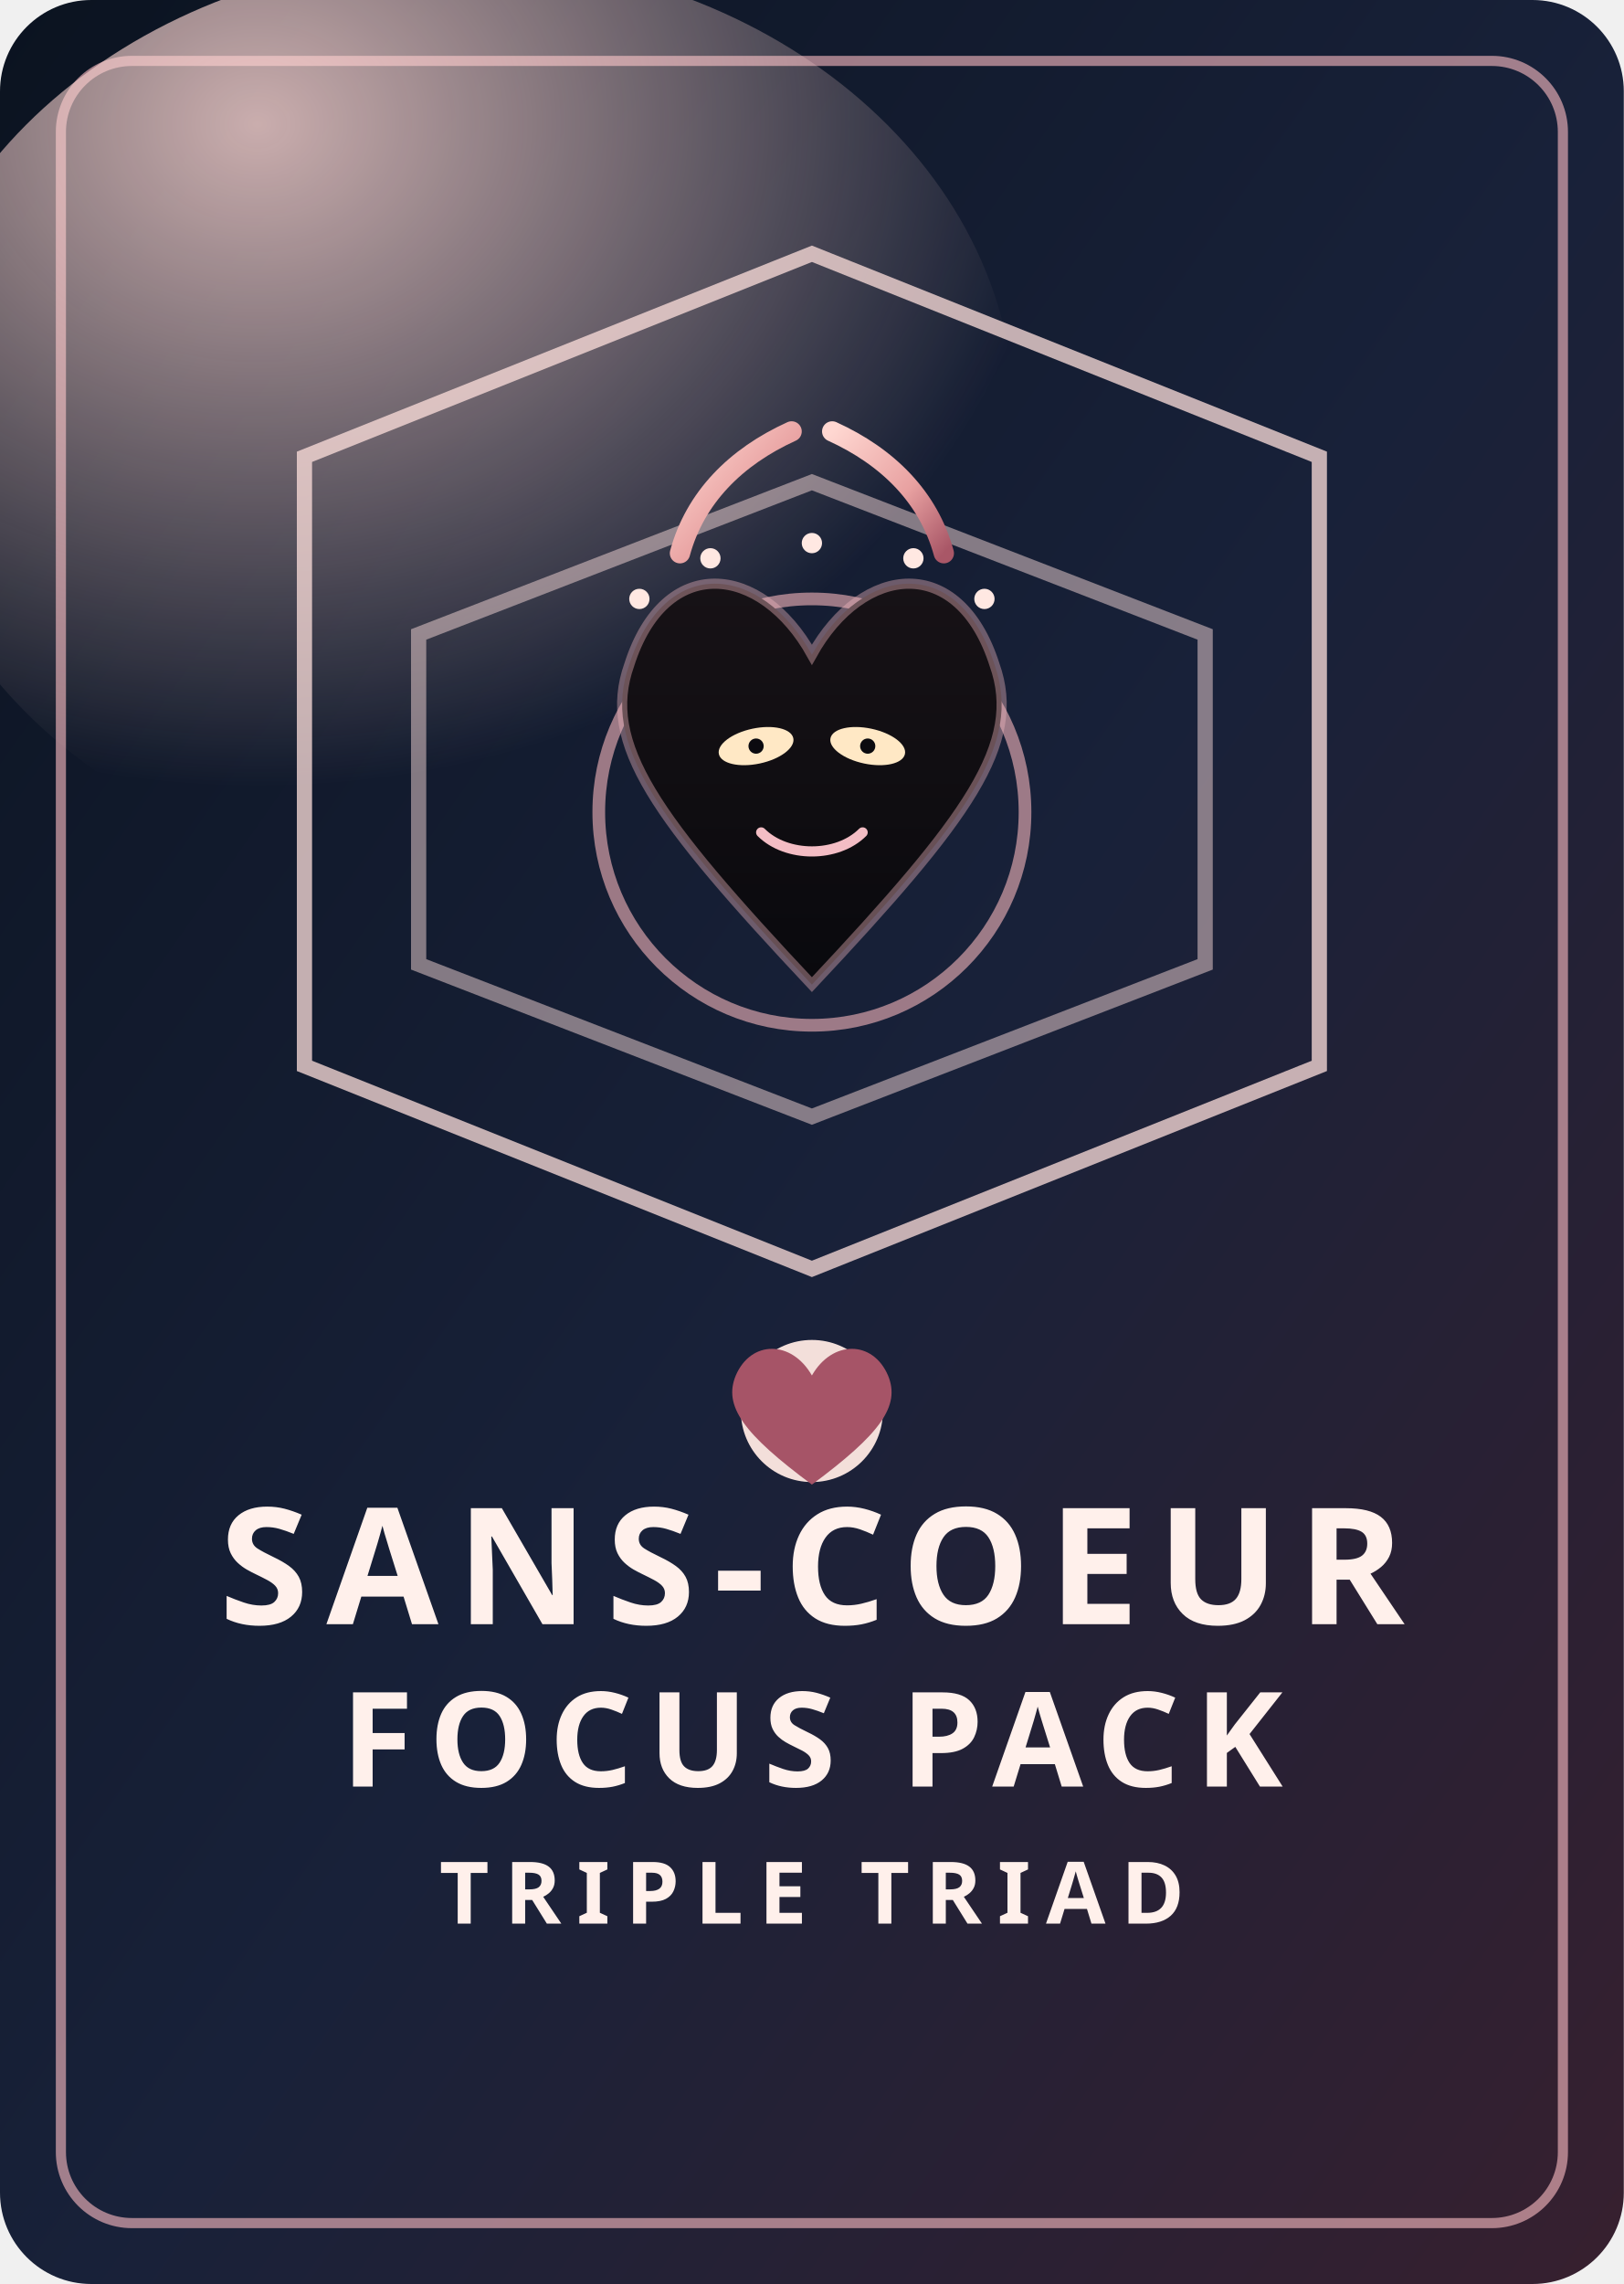
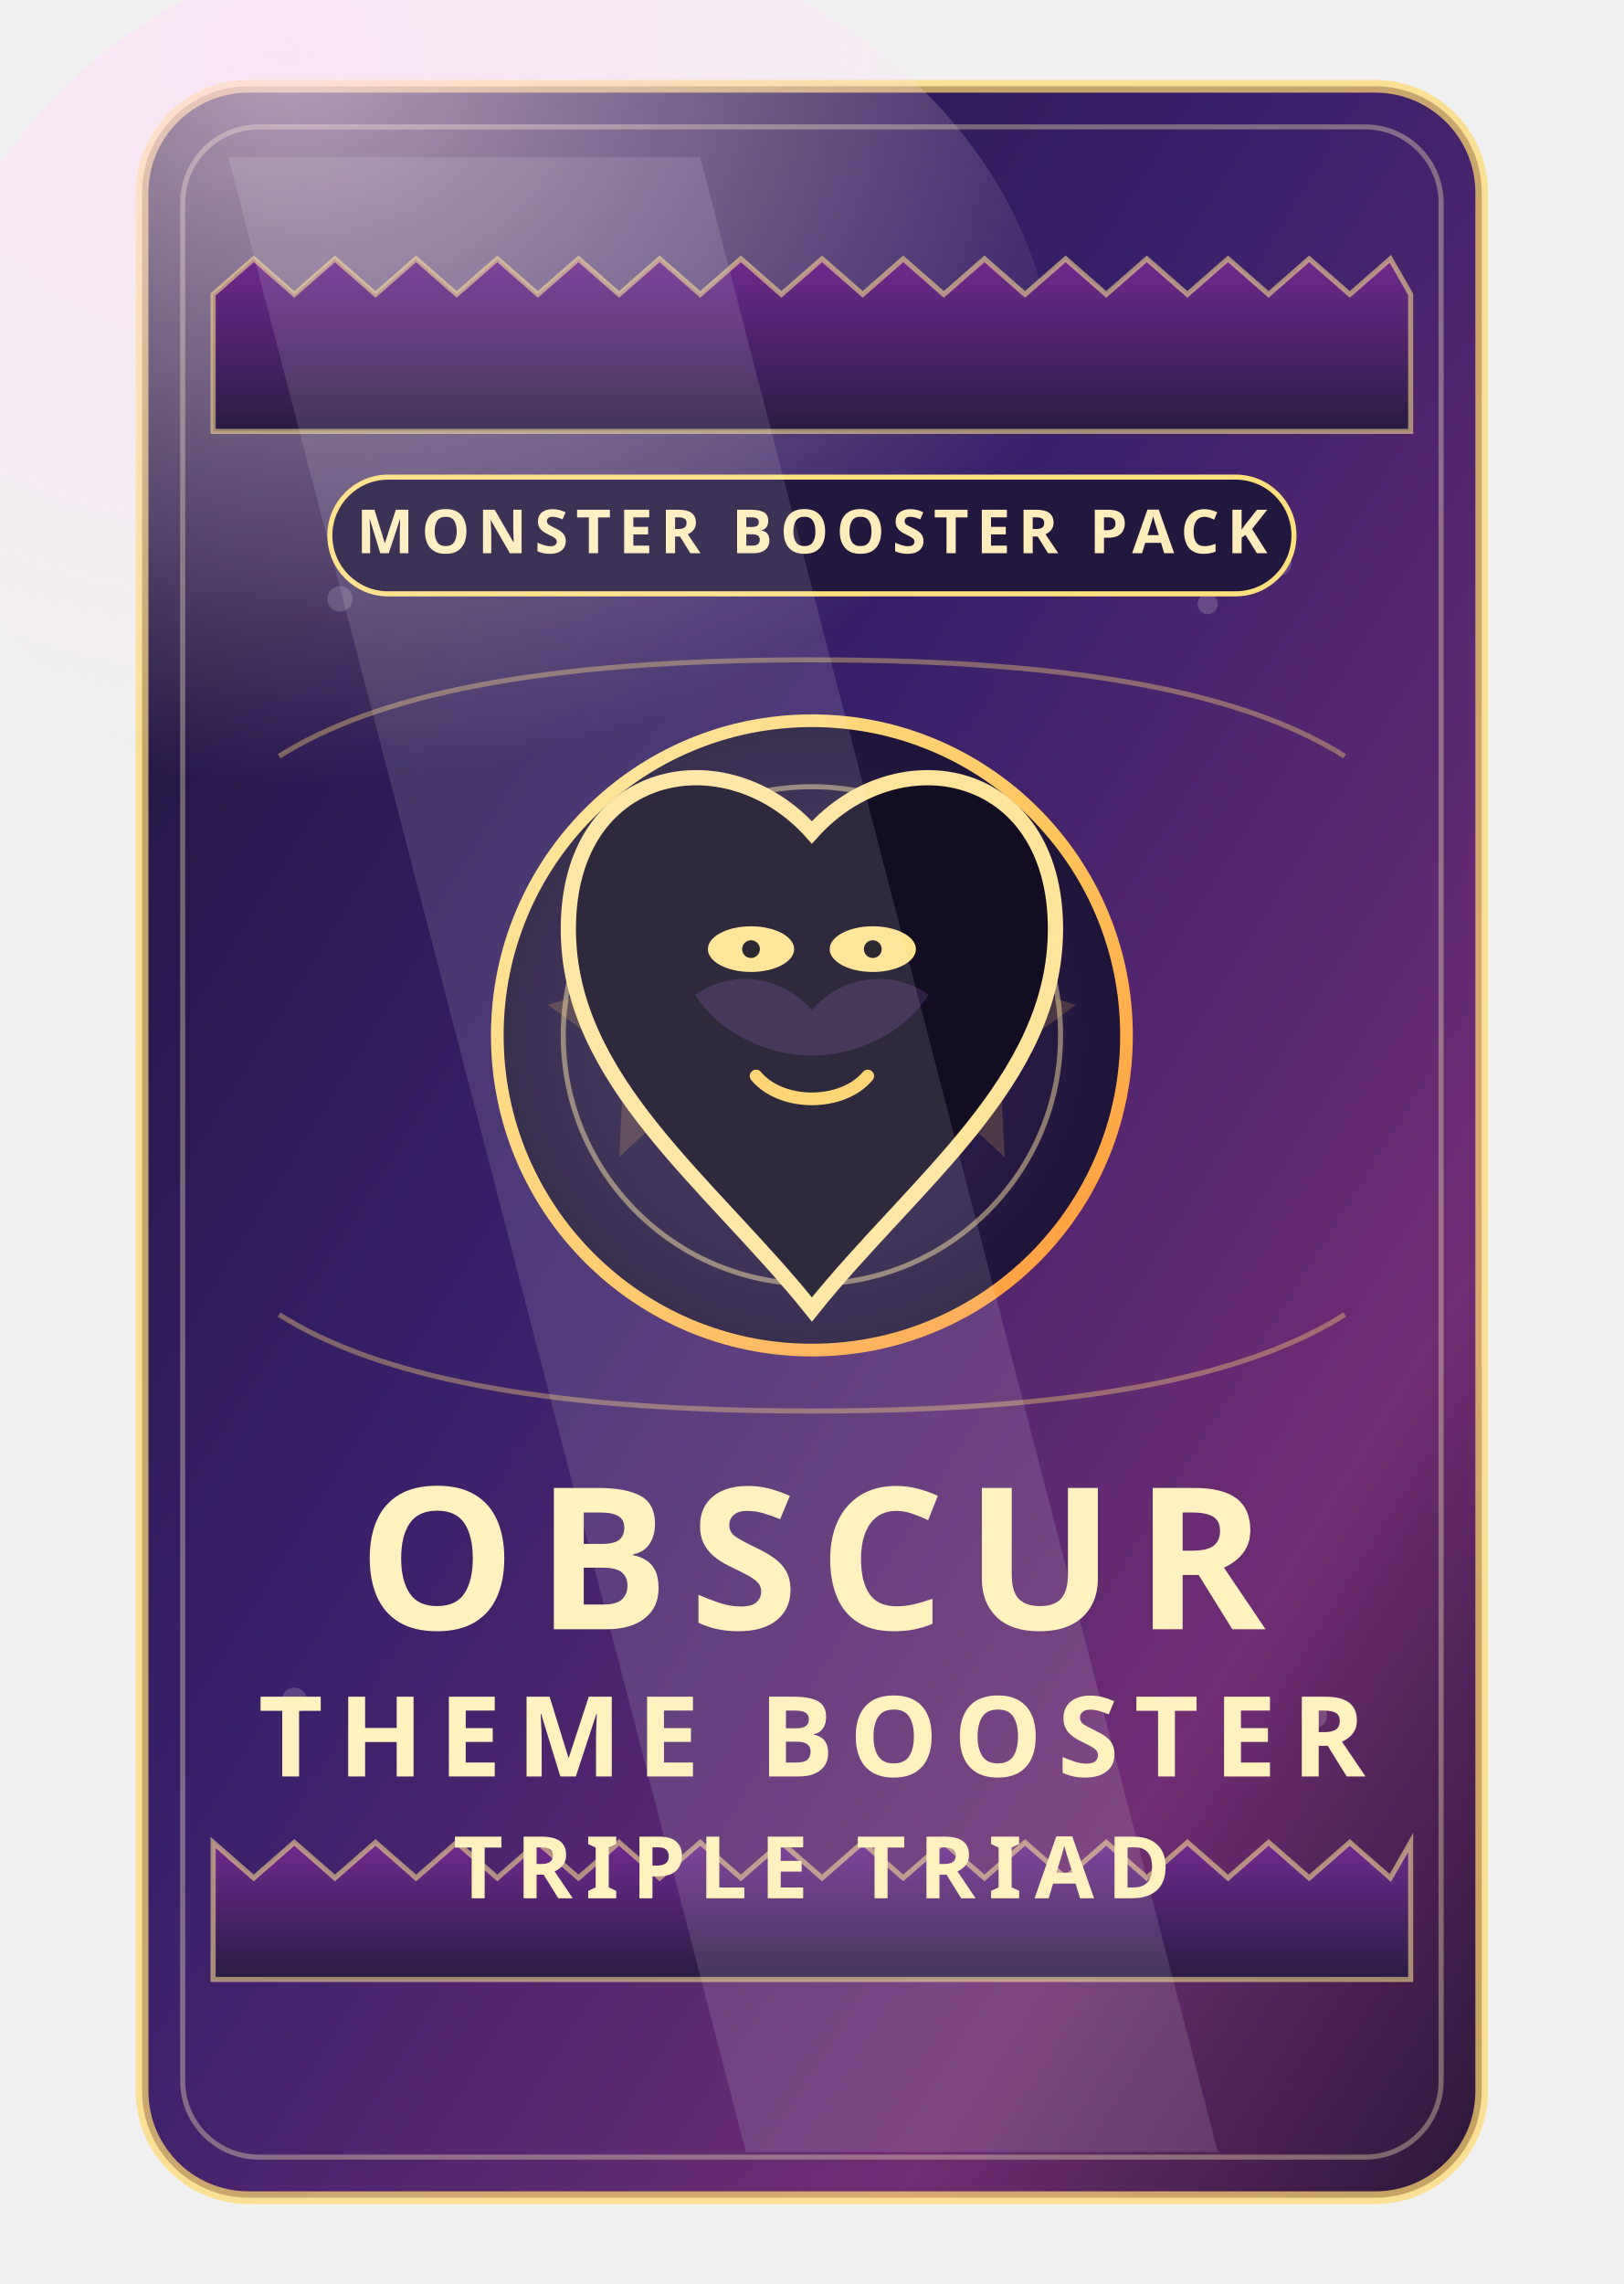
<svg xmlns="http://www.w3.org/2000/svg" width="640" height="900" viewBox="0 0 640 900" role="img" aria-labelledby="title desc">
  <defs>
    <linearGradient id="bg" x1="0" y1="0" x2="1" y2="1">
-       <stop offset="0%" stop-color="#0b1320" />
-       <stop offset="52%" stop-color="#182139" />
-       <stop offset="100%" stop-color="#37202f" />
+       <stop offset="0%" stop-color="#1a1233" />
+       <stop offset="42%" stop-color="#39206a" />
+       <stop offset="78%" stop-color="#6f2d73" />
+       <stop offset="100%" stop-color="#2b1638" />
    </linearGradient>
-     <linearGradient id="foil" x1="0" y1="0" x2="1" y2="1">
-       <stop offset="0%" stop-color="#ffd7d1" />
-       <stop offset="58%" stop-color="#e8a1a1" />
-       <stop offset="100%" stop-color="#a95767" />
+     <linearGradient id="rim" x1="0" y1="0" x2="1" y2="1">
+       <stop offset="0%" stop-color="#ffe99a" />
+       <stop offset="52%" stop-color="#ffc65d" />
+       <stop offset="100%" stop-color="#ff9438" />
    </linearGradient>
-     <linearGradient id="heartFoil" x1="0" y1="0" x2="0" y2="1">
-       <stop offset="0%" stop-color="#171216" />
-       <stop offset="100%" stop-color="#09090d" />
+     <linearGradient id="seal" x1="0" y1="0" x2="0" y2="1">
+       <stop offset="0%" stop-color="#6f2a8d" />
+       <stop offset="100%" stop-color="#2a1b45" />
    </linearGradient>
-     <radialGradient id="shine" cx="32%" cy="18%" r="72%">
-       <stop offset="0%" stop-color="#ffd8d4" stop-opacity="0.78" />
-       <stop offset="100%" stop-color="#ffd8d4" stop-opacity="0" />
+     <radialGradient id="glow" cx="32%" cy="14%" r="78%">
+       <stop offset="0%" stop-color="#ffdff6" stop-opacity="0.68" />
+       <stop offset="100%" stop-color="#ffdff6" stop-opacity="0" />
+     </radialGradient>
+     <radialGradient id="core" cx="50%" cy="50%" r="62%">
+       <stop offset="0%" stop-color="#37245b" />
+       <stop offset="72%" stop-color="#22163d" />
+       <stop offset="100%" stop-color="#170f2d" />
    </radialGradient>
  </defs>
-   <rect x="0" y="0" width="640" height="900" rx="36" fill="url(#bg)" />
-   <rect x="24" y="24" width="592" height="852" rx="28" fill="none" stroke="#f1b4bc" stroke-opacity="0.64" stroke-width="4" />
-   <ellipse cx="180" cy="165" rx="220" ry="182" fill="url(#shine)" />
-   <g fill="none" stroke="#ffe0dc" stroke-opacity="0.75" stroke-width="6">
-     <path d="M120 180 L320 100 L520 180 L520 420 L320 500 L120 420 Z" />
-     <path d="M165 250 L320 190 L475 250 L475 380 L320 440 L165 380 Z" stroke-opacity="0.48" />
+   <rect x="56" y="34" width="528" height="832" rx="42" fill="url(#bg)" stroke="#ffd971" stroke-opacity="0.72" stroke-width="5" />
+   <rect x="72" y="50" width="496" height="800" rx="30" fill="none" stroke="#fff4be" stroke-opacity="0.35" stroke-width="2" />
+   <ellipse cx="194" cy="154" rx="222" ry="184" fill="url(#glow)" />
+   <path d="M84 116 L100 102 L116 116 L132 102 L148 116 L164 102 L180 116 L196 102 L212 116 L228 102 L244 116 L260 102 L276 116 L292 102 L308 116 L324 102 L340 116 L356 102 L372 116 L388 102 L404 116 L420 102 L436 116 L452 102 L468 116 L484 102 L500 116 L516 102 L532 116 L548 102 L556 116 L556 170 L84 170 Z" fill="url(#seal)" stroke="#ffe28f" stroke-opacity="0.56" stroke-width="2" />
+   <path d="M84 726 L100 740 L116 726 L132 740 L148 726 L164 740 L180 726 L196 740 L212 726 L228 740 L244 726 L260 740 L276 726 L292 740 L308 726 L324 740 L340 726 L356 740 L372 726 L388 740 L404 726 L420 740 L436 726 L452 740 L468 726 L484 740 L500 726 L516 740 L532 726 L548 740 L556 726 L556 780 L84 780 Z" fill="url(#seal)" stroke="#ffe28f" stroke-opacity="0.56" stroke-width="2" />
+   <g fill="#ffffff" fill-opacity="0.17">
+     <circle cx="134" cy="236" r="5" />
+     <circle cx="164" cy="220" r="4" />
+     <circle cx="504" cy="222" r="5" />
+     <circle cx="476" cy="238" r="4" />
+     <circle cx="116" cy="670" r="5" />
+     <circle cx="518" cy="676" r="5" />
  </g>
-   <g transform="translate(320 320)">
-     <circle r="84" fill="none" stroke="#efb2b8" stroke-opacity="0.62" stroke-width="5" />
-     <path d="M0 -62 C20 -98 58 -102 72 -58 C83 -27 62 2 0 68 C-62 2 -83 -27 -72 -58 C-58 -102 -20 -98 0 -62 Z" fill="url(#heartFoil)" stroke="#f0b8bf" stroke-opacity="0.4" stroke-width="4" />
-     <path d="M-52 -102 C-46 -124 -30 -140 -8 -150" fill="none" stroke="url(#foil)" stroke-width="8" stroke-linecap="round" />
-     <path d="M52 -102 C46 -124 30 -140 8 -150" fill="none" stroke="url(#foil)" stroke-width="8" stroke-linecap="round" />
-     <ellipse cx="-22" cy="-26" rx="15" ry="7" fill="#ffe8c5" transform="rotate(-12 -22 -26)" />
-     <ellipse cx="22" cy="-26" rx="15" ry="7" fill="#ffe8c5" transform="rotate(12 22 -26)" />
-     <circle cx="-22" cy="-26" r="3" fill="#0b0a0f" />
-     <circle cx="22" cy="-26" r="3" fill="#0b0a0f" />
-     <path d="M-20 8 C-10 18 10 18 20 8" fill="none" stroke="#f3bdc4" stroke-width="4" stroke-linecap="round" />
+   <rect x="130" y="188" width="380" height="46" rx="23" fill="#22173e" stroke="#ffe07e" stroke-width="2" />
+   <text x="320" y="218" fill="#ffeebc" font-family="Rajdhani, sans-serif" font-size="24" font-weight="700" text-anchor="middle" letter-spacing="3">
+     MONSTER BOOSTER PACK
+   </text>
+   <g transform="translate(320 408)">
+     <circle r="124" fill="url(#core)" stroke="url(#rim)" stroke-width="5" />
+     <circle r="98" fill="none" stroke="#ffe6a2" stroke-opacity="0.48" stroke-width="2" />
+     <path d="M-104 -12 L-66 -24 L-58 -58 L-34 -30 L6 -34 L-20 -4 L-8 34 L-46 20 L-76 48 L-74 10 Z" fill="#ffcb5e" fill-opacity="0.18" />
+     <path d="M104 -12 L66 -24 L58 -58 L34 -30 L-6 -34 L20 -4 L8 34 L46 20 L76 48 L74 10 Z" fill="#ffcb5e" fill-opacity="0.18" />
+     <path d="M0 -80 C34 -118 96 -106 96 -42 C96 18 40 58 0 108 C-40 58 -96 18 -96 -42 C-96 -106 -34 -118 0 -80 Z" fill="#130d23" stroke="#ffe49b" stroke-width="6" />
+     <path d="M-46 -16 C-32 -26 -12 -24 0 -10 C12 -24 32 -26 46 -16 C36 0 16 8 0 8 C-16 8 -36 0 -46 -16 Z" fill="#2e1f45" />
+     <ellipse cx="-24" cy="-34" rx="17" ry="9" fill="#ffe38d" />
+     <ellipse cx="24" cy="-34" rx="17" ry="9" fill="#ffe38d" />
+     <circle cx="-24" cy="-34" r="3.5" fill="#0f0b16" />
+     <circle cx="24" cy="-34" r="3.5" fill="#0f0b16" />
+     <path d="M-22 16 C-12 28 12 28 22 16" fill="none" stroke="#ffcf64" stroke-width="5" stroke-linecap="round" />
  </g>
-   <g fill="#ffe8e2">
-     <circle cx="252" cy="236" r="4" />
-     <circle cx="280" cy="220" r="4" />
-     <circle cx="320" cy="214" r="4" />
-     <circle cx="360" cy="220" r="4" />
-     <circle cx="388" cy="236" r="4" />
+   <path d="M110 298 C148 274 212 260 320 260 C428 260 492 274 530 298" fill="none" stroke="#ffd97a" stroke-opacity="0.38" stroke-width="2" />
+   <path d="M110 518 C148 542 212 556 320 556 C428 556 492 542 530 518" fill="none" stroke="#ffd97a" stroke-opacity="0.38" stroke-width="2" />
+   <path d="M90 62 L276 62 L480 848 L294 848 Z" fill="#ffffff" fill-opacity="0.12" />
+   <g fill="#fff2be" text-anchor="middle">
+     <text x="320" y="642" font-family="Rajdhani, sans-serif" font-size="78" font-weight="800" letter-spacing="8">OBSCUR</text>
+     <text x="320" y="700" font-family="Rajdhani, sans-serif" font-size="44" font-weight="700" letter-spacing="6">THEME BOOSTER</text>
+     <text x="320" y="748" font-family="Rajdhani, sans-serif" font-size="34" font-weight="600" letter-spacing="5">TRIPLE TRIAD</text>
  </g>
-   <g fill="#fff0eb" font-family="Rajdhani, sans-serif" text-anchor="middle">
-     <text x="320" y="640" font-size="64" font-weight="700" letter-spacing="7">SANS-COEUR</text>
-     <text x="320" y="704" font-size="52" font-weight="700" letter-spacing="6">FOCUS PACK</text>
-     <text x="320" y="758" font-size="34" font-weight="600" letter-spacing="6">TRIPLE TRIAD</text>
-   </g>
-   <circle cx="320" cy="556" r="28" fill="#fee8e2" fill-opacity="0.95" />
-   <path d="M320 542 C328 528 344 528 350 542 C355 554 347 565 320 585 C293 565 285 554 290 542 C296 528 312 528 320 542 Z" fill="#a65467" />
</svg>
